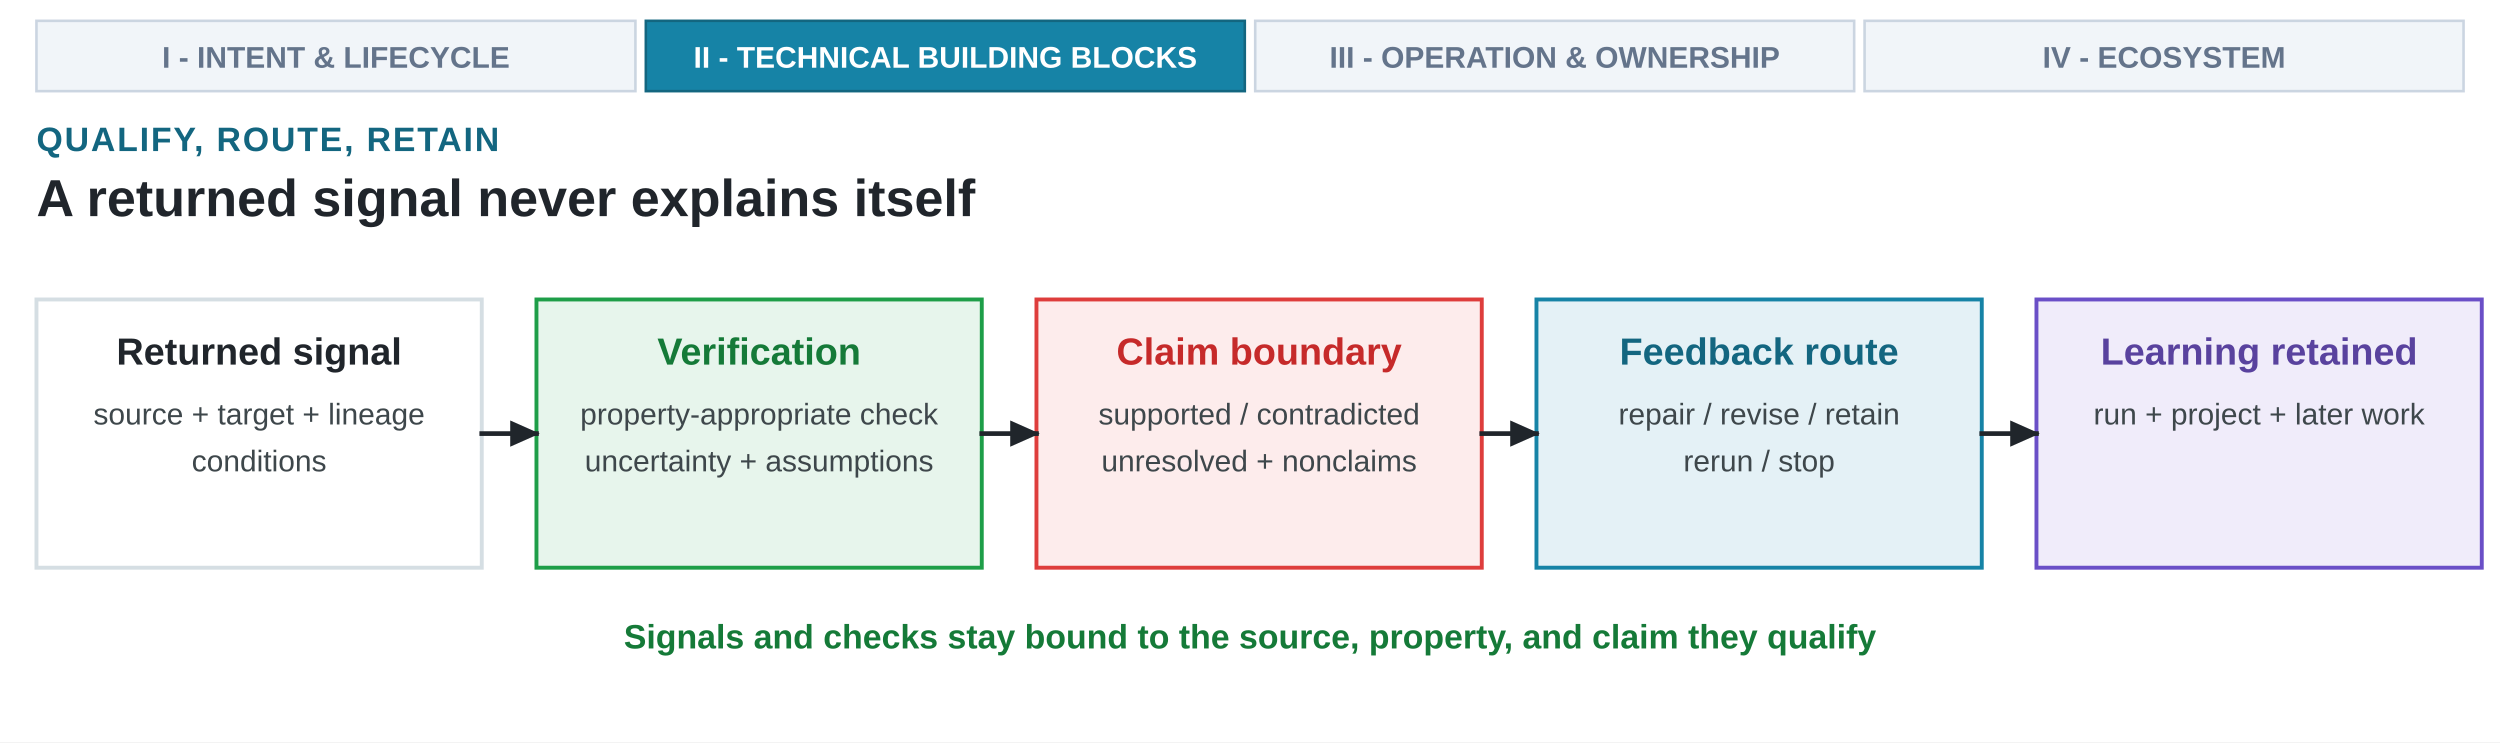
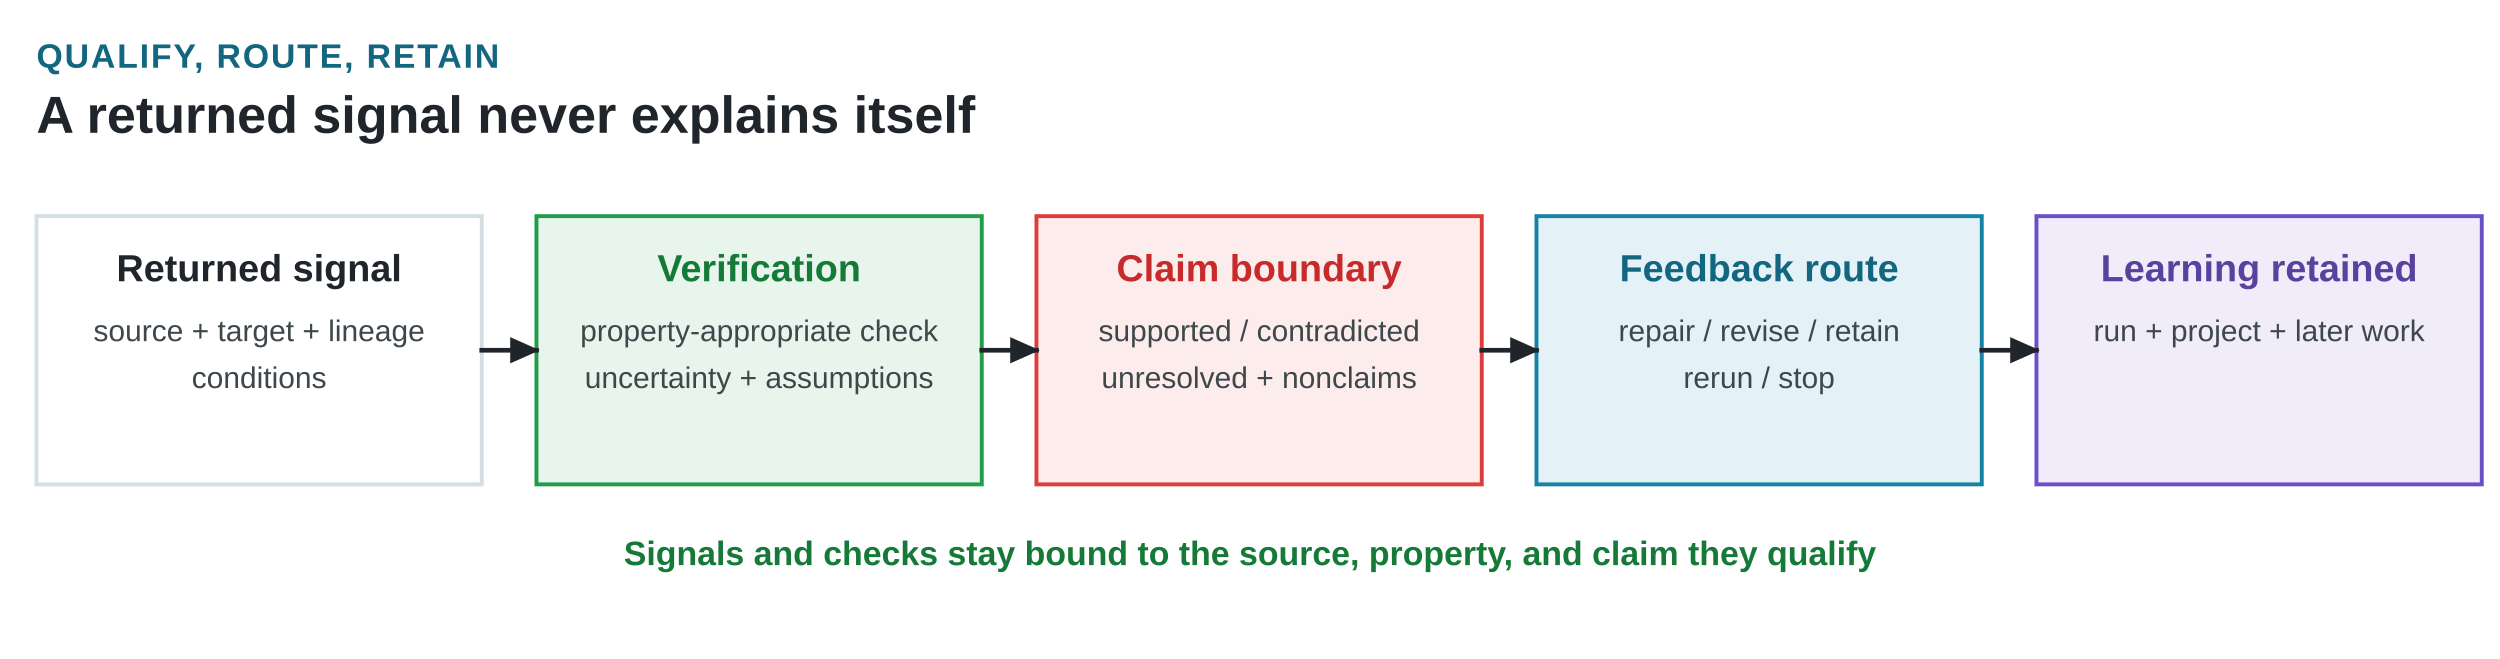
- <svg xmlns="http://www.w3.org/2000/svg" viewBox="0 0 960 285" role="img" aria-labelledby="cover-title-7 cover-desc-7">
+ <svg xmlns="http://www.w3.org/2000/svg" viewBox="0 32 960 253" role="img" aria-labelledby="cover-title-7 cover-desc-7">
  <defs>
    <marker id="arrow-ink" viewBox="0 0 10 10" refX="8" refY="5" markerWidth="7" markerHeight="7" orient="auto">
      <path d="M 0 1 L 9 5 L 0 9 Z" fill="#20252B" />
    </marker>
  </defs>
  <rect x="0" y="0" width="960" height="285" fill="#FFFFFF" />
-   <rect x="14.0" y="8" width="230.0" height="27" fill="#F1F5F9" stroke="#CBD5E1" stroke-width="1.0" />
-   <text x="129.0" y="26" text-anchor="middle" font-family="Arial, Helvetica, sans-serif" font-size="11.5" font-weight="600" fill="#64748B">I - INTENT &amp; LIFECYCLE</text>
-   <rect x="248.0" y="8" width="230.0" height="27" fill="#1683A6" stroke="#136680" stroke-width="1.0" />
-   <text x="363.0" y="26" text-anchor="middle" font-family="Arial, Helvetica, sans-serif" font-size="11.5" font-weight="700" fill="#FFFFFF">II - TECHNICAL BUILDING BLOCKS</text>
-   <rect x="482.0" y="8" width="230.0" height="27" fill="#F1F5F9" stroke="#CBD5E1" stroke-width="1.0" />
-   <text x="597.0" y="26" text-anchor="middle" font-family="Arial, Helvetica, sans-serif" font-size="11.5" font-weight="600" fill="#64748B">III - OPERATION &amp; OWNERSHIP</text>
-   <rect x="716.0" y="8" width="230.0" height="27" fill="#F1F5F9" stroke="#CBD5E1" stroke-width="1.0" />
-   <text x="831.0" y="26" text-anchor="middle" font-family="Arial, Helvetica, sans-serif" font-size="11.5" font-weight="600" fill="#64748B">IV - ECOSYSTEM</text>
  <text x="14" y="58" text-anchor="start" font-family="Arial, Helvetica, sans-serif" font-size="13" font-weight="700" fill="#136680" letter-spacing="0.7">QUALIFY, ROUTE, RETAIN</text>
  <text x="14" y="83" text-anchor="start" font-family="Arial, Helvetica, sans-serif" font-size="20" font-weight="700" fill="#20252B">A returned signal never explains itself</text>
  <rect x="14" y="115" width="171" height="103" fill="#FFFFFF" stroke="#D5DEE3" stroke-width="1.5" />
  <text x="99.5" y="140" text-anchor="middle" font-family="Arial, Helvetica, sans-serif" font-size="14.5" font-weight="700" fill="#20252B">Returned signal</text>
  <text x="99.5" y="163" text-anchor="middle" font-family="Arial, Helvetica, sans-serif" font-size="11.5" font-weight="400" fill="#3E474B">source + target + lineage</text>
  <text x="99.5" y="181" text-anchor="middle" font-family="Arial, Helvetica, sans-serif" font-size="11.5" font-weight="400" fill="#3E474B">conditions</text>
  <rect x="206" y="115" width="171" height="103" fill="#E7F5EC" stroke="#1E9E48" stroke-width="1.5" />
  <text x="291.5" y="140" text-anchor="middle" font-family="Arial, Helvetica, sans-serif" font-size="14.5" font-weight="700" fill="#157A38">Verification</text>
  <text x="291.5" y="163" text-anchor="middle" font-family="Arial, Helvetica, sans-serif" font-size="11.5" font-weight="400" fill="#3E474B">property-appropriate check</text>
  <text x="291.5" y="181" text-anchor="middle" font-family="Arial, Helvetica, sans-serif" font-size="11.5" font-weight="400" fill="#3E474B">uncertainty + assumptions</text>
  <path d="M 185 166.5 H 206" fill="none" stroke="#20252B" stroke-width="1.8" stroke-linecap="square" stroke-linejoin="miter" marker-end="url(#arrow-ink)" />
  <rect x="398" y="115" width="171" height="103" fill="#FDECEC" stroke="#DE3D3C" stroke-width="1.5" />
  <text x="483.5" y="140" text-anchor="middle" font-family="Arial, Helvetica, sans-serif" font-size="14.5" font-weight="700" fill="#C62A2A">Claim boundary</text>
  <text x="483.5" y="163" text-anchor="middle" font-family="Arial, Helvetica, sans-serif" font-size="11.5" font-weight="400" fill="#3E474B">supported / contradicted</text>
  <text x="483.5" y="181" text-anchor="middle" font-family="Arial, Helvetica, sans-serif" font-size="11.5" font-weight="400" fill="#3E474B">unresolved + nonclaims</text>
  <path d="M 377 166.5 H 398" fill="none" stroke="#20252B" stroke-width="1.8" stroke-linecap="square" stroke-linejoin="miter" marker-end="url(#arrow-ink)" />
  <rect x="590" y="115" width="171" height="103" fill="#E4F1F6" stroke="#1683A6" stroke-width="1.5" />
  <text x="675.5" y="140" text-anchor="middle" font-family="Arial, Helvetica, sans-serif" font-size="14.5" font-weight="700" fill="#136680">Feedback route</text>
  <text x="675.5" y="163" text-anchor="middle" font-family="Arial, Helvetica, sans-serif" font-size="11.5" font-weight="400" fill="#3E474B">repair / revise / retain</text>
  <text x="675.5" y="181" text-anchor="middle" font-family="Arial, Helvetica, sans-serif" font-size="11.5" font-weight="400" fill="#3E474B">rerun / stop</text>
  <path d="M 569 166.5 H 590" fill="none" stroke="#20252B" stroke-width="1.8" stroke-linecap="square" stroke-linejoin="miter" marker-end="url(#arrow-ink)" />
  <rect x="782" y="115" width="171" height="103" fill="#F0ECFA" stroke="#6A4FC7" stroke-width="1.5" />
  <text x="867.5" y="140" text-anchor="middle" font-family="Arial, Helvetica, sans-serif" font-size="14.5" font-weight="700" fill="#59429E">Learning retained</text>
  <text x="867.5" y="163" text-anchor="middle" font-family="Arial, Helvetica, sans-serif" font-size="11.5" font-weight="400" fill="#3E474B">run + project + later work</text>
  <path d="M 761 166.5 H 782" fill="none" stroke="#20252B" stroke-width="1.8" stroke-linecap="square" stroke-linejoin="miter" marker-end="url(#arrow-ink)" />
  <text x="480" y="249" text-anchor="middle" font-family="Arial, Helvetica, sans-serif" font-size="13" font-weight="700" fill="#157A38">Signals and checks stay bound to the source, property, and claim they qualify</text>
</svg>
